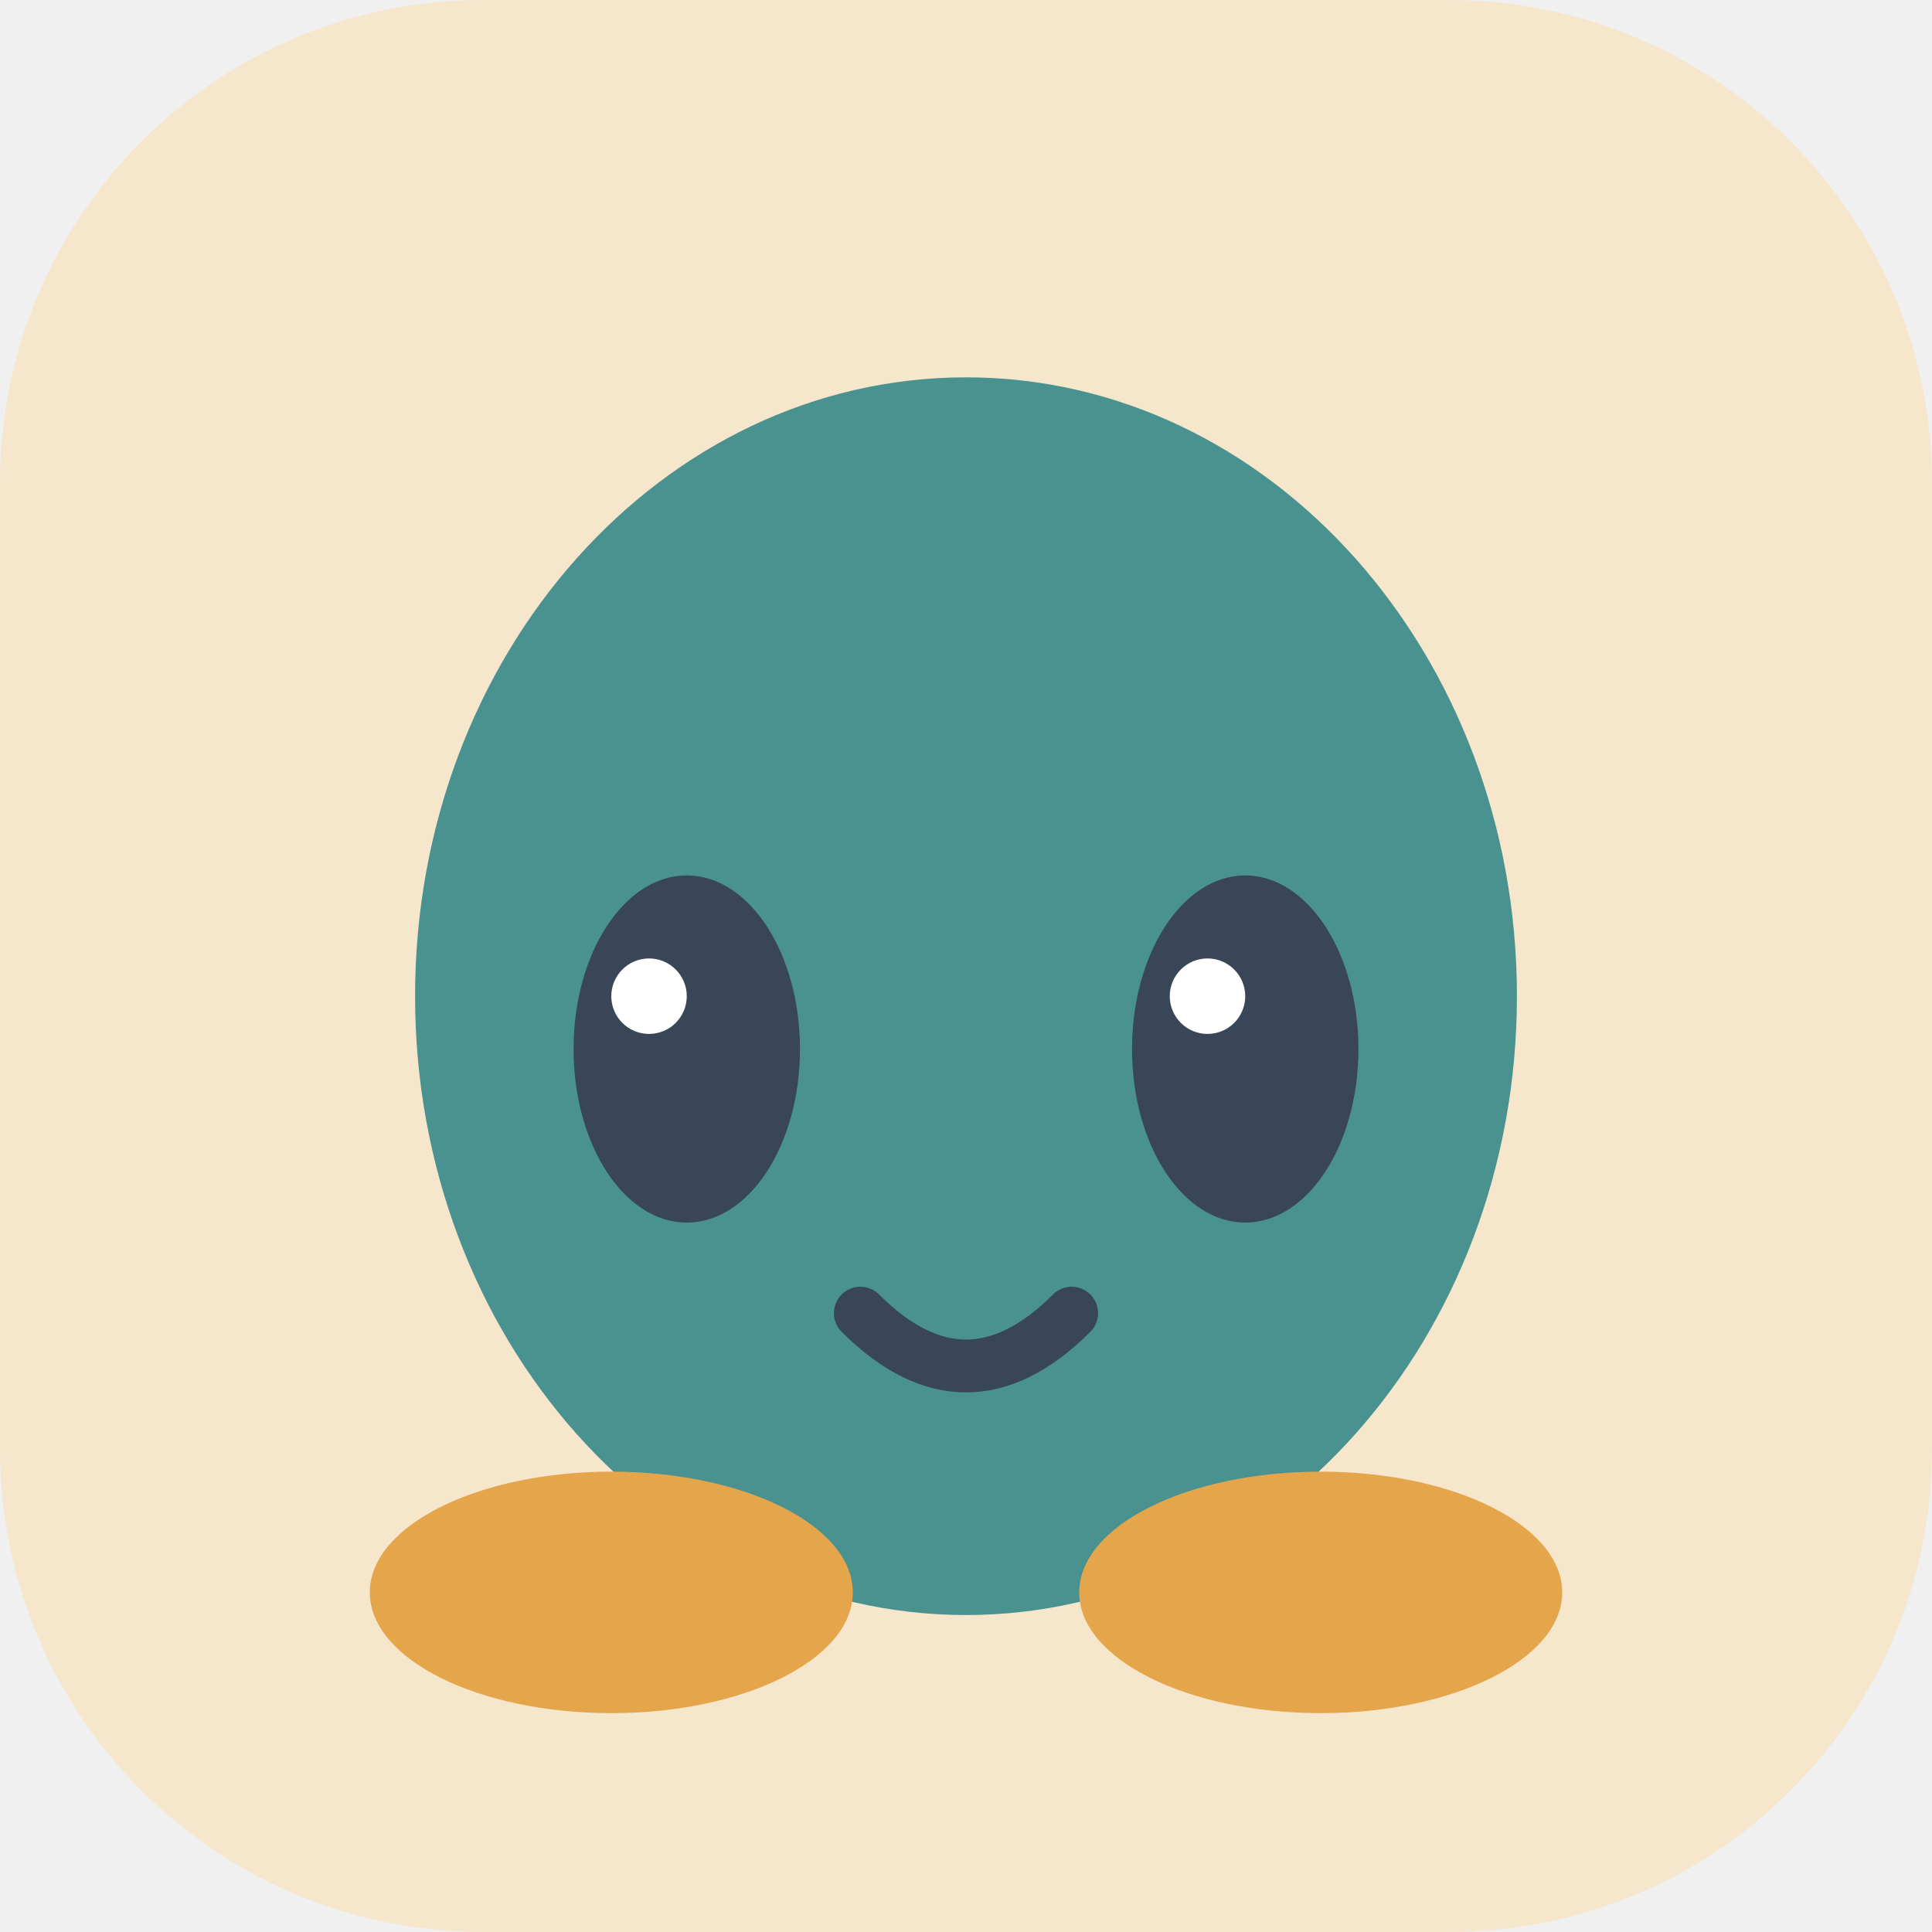
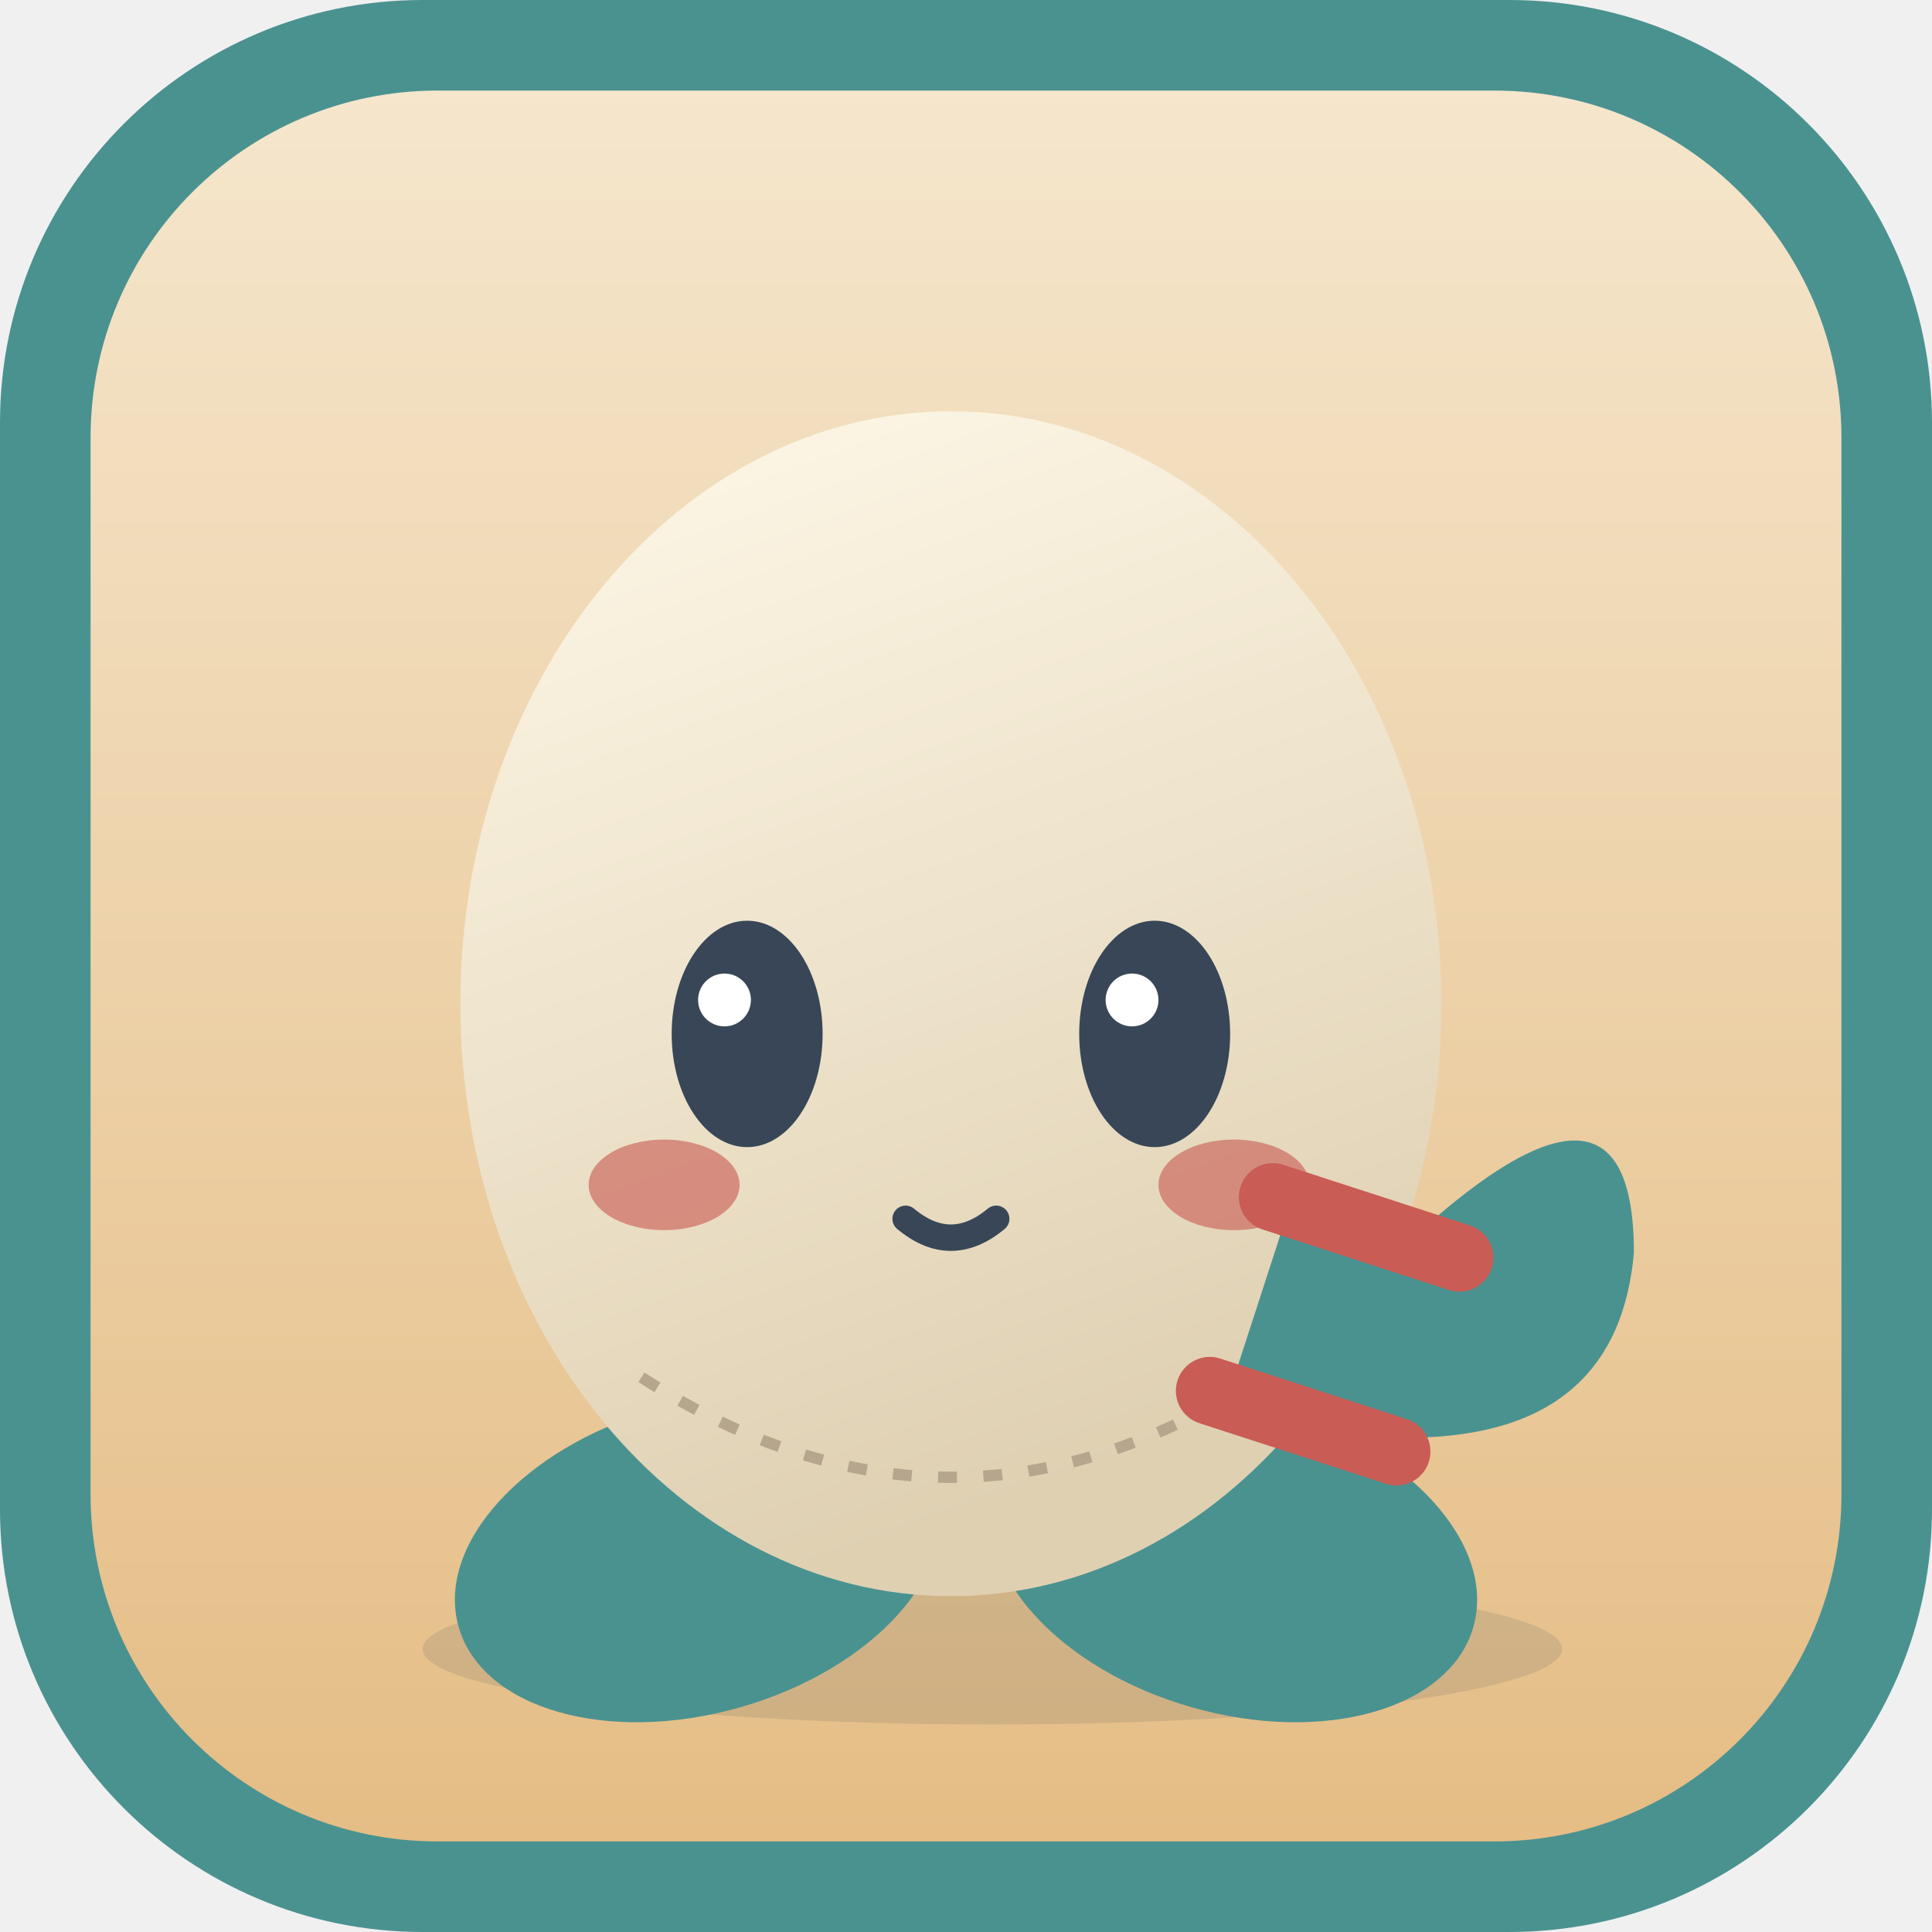
- <svg xmlns="http://www.w3.org/2000/svg" width="256" height="256" viewBox="0 0 256 256">
-   <rect width="256" height="256" rx="64" fill="#F5E6CC" />
-   <ellipse cx="128" cy="132" rx="73" ry="82" fill="#4A9290" />
-   <ellipse cx="91" cy="139" rx="15" ry="23" fill="#384657" />
-   <ellipse cx="165" cy="139" rx="15" ry="23" fill="#384657" />
-   <circle cx="86" cy="132" r="5" fill="#fff" />
-   <circle cx="160" cy="132" r="5" fill="#fff" />
-   <path d="M114 174q14 14 28 0" stroke="#384657" stroke-width="7" fill="none" stroke-linecap="round" />
-   <ellipse cx="81" cy="211" rx="32" ry="16" fill="#E5A54B" />
-   <ellipse cx="175" cy="211" rx="32" ry="16" fill="#E5A54B" />
+ <svg xmlns="http://www.w3.org/2000/svg" width="512" height="512" viewBox="0 0 512 512">
+   <defs>
+     <linearGradient id="paper" x2="0" y2="1">
+       <stop stop-color="#f5e6cc" />
+       <stop offset="1" stop-color="#e5bd85" />
+     </linearGradient>
+     <linearGradient id="pip" x2=".3" y2="1">
+       <stop stop-color="#fff9e9" />
+       <stop offset="1" stop-color="#dfd0b2" />
+     </linearGradient>
+   </defs>
+   <rect width="512" height="512" rx="112" fill="#4a9290" />
+   <rect x="24" y="24" width="464" height="464" rx="92" fill="url(#paper)" />
+   <ellipse cx="263" cy="437" rx="151" ry="20" fill="#384657" opacity=".13" />
+   <path d="M358 344q75-77 75-12q-5 56-77 48" fill="#4a9290" />
+   <ellipse cx="185" cy="413" rx="66" ry="41" transform="rotate(-16 185 413)" fill="#4a9290" />
+   <ellipse cx="327" cy="413" rx="66" ry="41" transform="rotate(16 327 413)" fill="#4a9290" />
+   <ellipse cx="252" cy="266" rx="130" ry="157" fill="url(#pip)" />
+   <ellipse cx="198" cy="274" rx="20" ry="30" fill="#384657" />
+   <ellipse cx="306" cy="274" rx="20" ry="30" fill="#384657" />
+   <circle cx="192" cy="265" r="7" fill="#fff" />
+   <circle cx="300" cy="265" r="7" fill="#fff" />
+   <ellipse cx="176" cy="314" rx="20" ry="12" fill="#c95c54" opacity=".62" />
+   <ellipse cx="327" cy="314" rx="20" ry="12" fill="#c95c54" opacity=".62" />
+   <path d="M240 323q12 10 24 0" fill="none" stroke="#384657" stroke-width="7" stroke-linecap="round" />
+   <path d="M170 365q82 53 164 0" fill="none" stroke="#b5a68d" stroke-width="3" stroke-dasharray="5 7" />
+   <g transform="translate(354 350) rotate(18)">
+     <rect x="-21" y="-33" width="42" height="64" rx="13" fill="#4a9290" />
+     <path d="M-26-26h52M-26 28h52" stroke="#c95c54" stroke-width="18" stroke-linecap="round" />
+   </g>
</svg>
